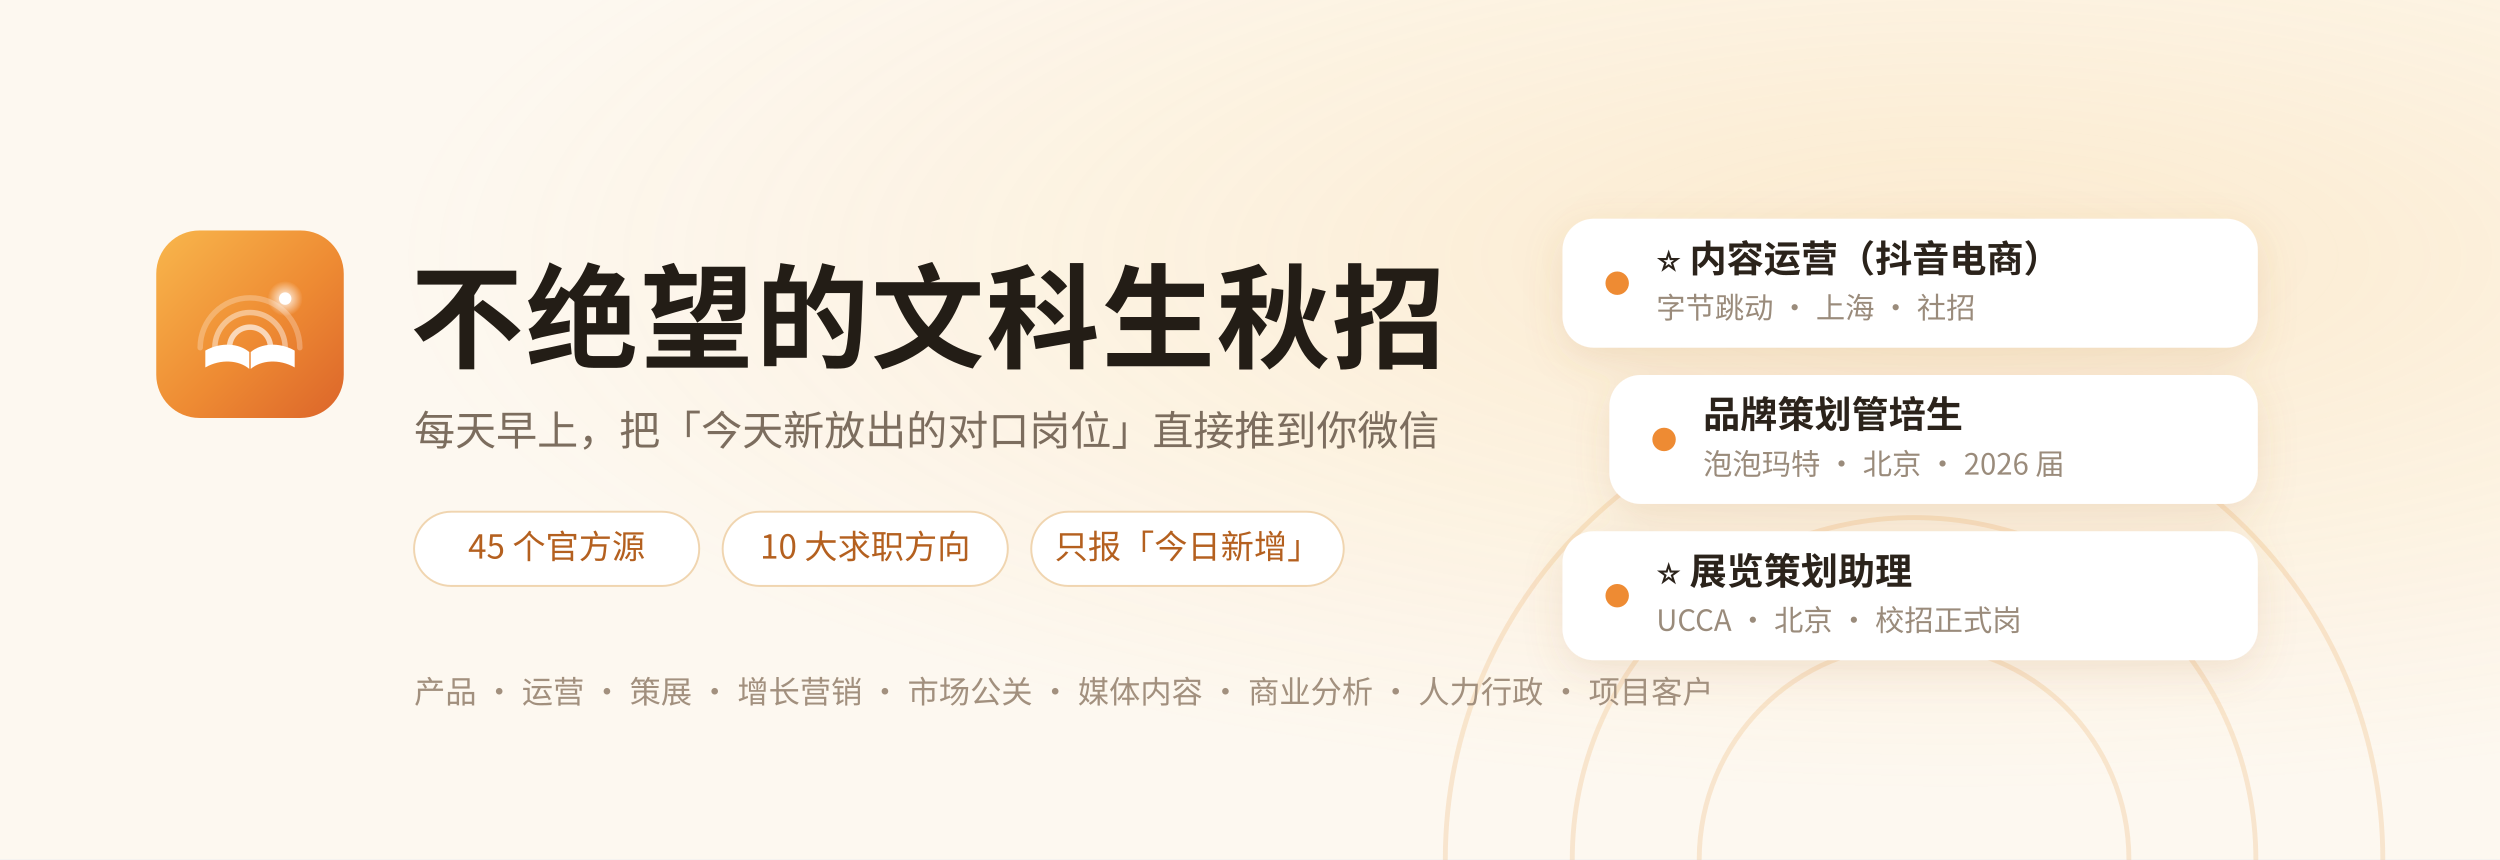
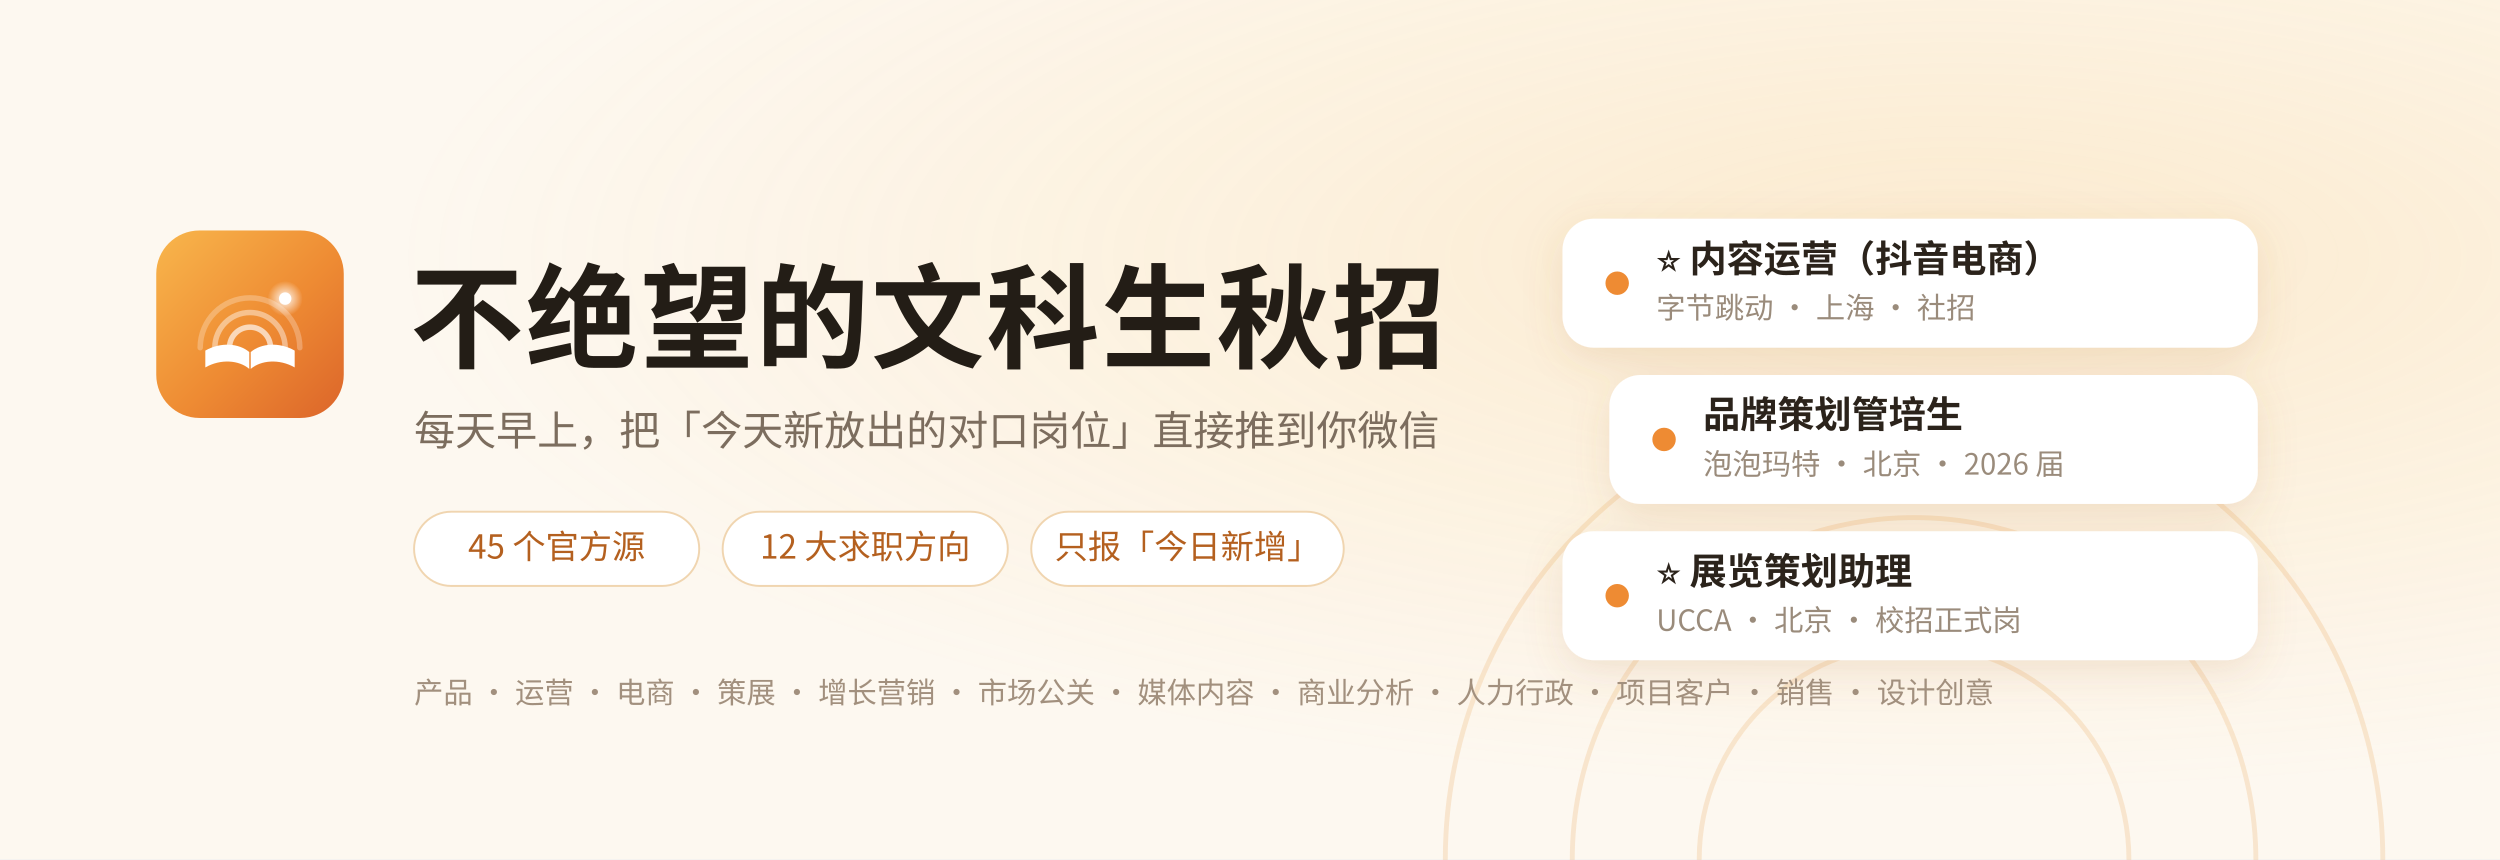
<svg xmlns="http://www.w3.org/2000/svg" viewBox="0 0 1280 440" role="img" aria-label="不绝望的文科生秋招">
  <defs>
    <linearGradient id="ic" x1="0" y1="0" x2="1" y2="1">
      <stop offset="0" stop-color="#F8B64C" />
      <stop offset="0.55" stop-color="#EE8B33" />
      <stop offset="1" stop-color="#DC652A" />
    </linearGradient>
    <radialGradient id="icglow" cx="0.5" cy="0.5" r="0.5">
      <stop offset="0" stop-color="#FFFFFF" stop-opacity="0.95" />
      <stop offset="1" stop-color="#FFFFFF" stop-opacity="0" />
    </radialGradient>
    <radialGradient id="warm" cx="0.78" cy="0.3" r="0.62">
      <stop offset="0" stop-color="#F8B64C" stop-opacity="0.20" />
      <stop offset="1" stop-color="#F8B64C" stop-opacity="0" />
    </radialGradient>
    <filter id="card" x="-20%" y="-40%" width="140%" height="200%">
      <feDropShadow dx="0" dy="6" stdDeviation="10" flood-color="#B4713A" flood-opacity="0.16" />
    </filter>
    <style>
      .zh { font-family: "Microsoft YaHei","PingFang SC","Hiragino Sans GB","Noto Sans CJK SC",sans-serif; }
    </style>
  </defs>
  <rect width="1280" height="440" fill="#FDF8F0" />
  <rect width="1280" height="440" fill="url(#warm)" />
  <g fill="none" stroke="#E89A45" stroke-linecap="round" opacity="0.20">
    <path d="M 740 440 A 240 240 0 0 1 1220 440" stroke-width="2.5" />
    <path d="M 805 440 A 175 175 0 0 1 1155 440" stroke-width="2.5" />
    <path d="M 870 440 A 110 110 0 0 1 1090 440" stroke-width="2.5" />
  </g>
  <g transform="translate(80,118) scale(0.1875)">
    <rect width="512" height="512" rx="118" fill="url(#ic)" />
    <g fill="none" stroke="#FFFFFF" stroke-linecap="round">
      <path d="M 120 320 A 136 136 0 0 1 392 320" stroke-width="15" opacity="0.26" />
      <path d="M 160 320 A 96 96 0 0 1 352 320" stroke-width="15" opacity="0.44" />
      <path d="M 200 320 A 56 56 0 0 1 312 320" stroke-width="15" opacity="0.66" />
    </g>
    <circle cx="352" cy="186" r="48" fill="url(#icglow)" />
    <circle cx="352" cy="186" r="17" fill="#FFFFFF" />
    <g fill="#FFFFFF">
      <path d="M 134 328 C 176 304 226 308 254 332 L 254 378 C 226 354 176 350 134 374 Z" />
      <path d="M 378 328 C 336 304 286 308 258 332 L 258 378 C 286 354 336 350 378 374 Z" />
    </g>
  </g>
  <text class="zh" x="210" y="184" font-size="58" font-weight="700" fill="#231D16" letter-spacing="1">不绝望的文科生秋招</text>
  <text class="zh" x="212" y="228" font-size="21" fill="#7C6D5E">
    每天早上，把「今天新放出的对口岗位」直接推到你微信
  </text>
  <g class="zh" font-size="17" fill="#B4601F">
    <rect x="212" y="262" width="146" height="38" rx="19" fill="#FFFFFF" stroke="#F0D5B0" />
    <text x="285" y="286" text-anchor="middle">45 个官方源</text>
    <rect x="370" y="262" width="146" height="38" rx="19" fill="#FFFFFF" stroke="#F0D5B0" />
-     <text x="443" y="286" text-anchor="middle">10 大求职方向</text>
+     <text x="443" y="286" text-anchor="middle">12 大求职方向</text>
    <rect x="528" y="262" width="160" height="38" rx="19" fill="#FFFFFF" stroke="#F0D5B0" />
    <text x="608" y="286" text-anchor="middle">只报「今日新增」</text>
  </g>
  <g class="zh" filter="url(#card)">
    <rect x="800" y="112" width="356" height="66" rx="16" fill="#FFFFFF" />
    <rect x="824" y="192" width="332" height="66" rx="16" fill="#FFFFFF" />
    <rect x="800" y="272" width="356" height="66" rx="16" fill="#FFFFFF" />
  </g>
  <g class="zh">
    <circle cx="828" cy="145" r="6" fill="#EE8B33" />
    <text x="848" y="139" font-size="19" font-weight="700" fill="#2B231B">⭐ 内容运营（抖音电商）</text>
    <text x="848" y="163" font-size="15" fill="#9A8B7B">字节跳动 · 上海 · 社招</text>
    <circle cx="852" cy="225" r="6" fill="#EE8B33" />
    <text x="872" y="219" font-size="19" font-weight="700" fill="#2B231B">品牌策划管培生</text>
    <text x="872" y="243" font-size="15" fill="#9A8B7B">泡泡玛特 · 北京 · 2026 届</text>
    <circle cx="828" cy="305" r="6" fill="#EE8B33" />
    <text x="848" y="299" font-size="19" font-weight="700" fill="#2B231B">⭐ 展览策划助理</text>
    <text x="848" y="323" font-size="15" fill="#9A8B7B">UCCA · 北京 · 校招正式岗</text>
  </g>
-   <text class="zh" x="212" y="360" font-size="16" fill="#A2907E">
-     产品 · 运营 · 策展 · 增长营销 · 市场公关 · 媒体内容 · 商业分析 · 人力行政 · 项目客户
+   <text class="zh" x="212" y="360" font-size="15" fill="#A2907E">
+     产品 · 运营 · 电商 · 策展 · 增长营销 · 市场公关 · 媒体内容 · 商业分析 · 人力行政 · 项目客户 · 销售 · 设计创意
  </text>
</svg>
